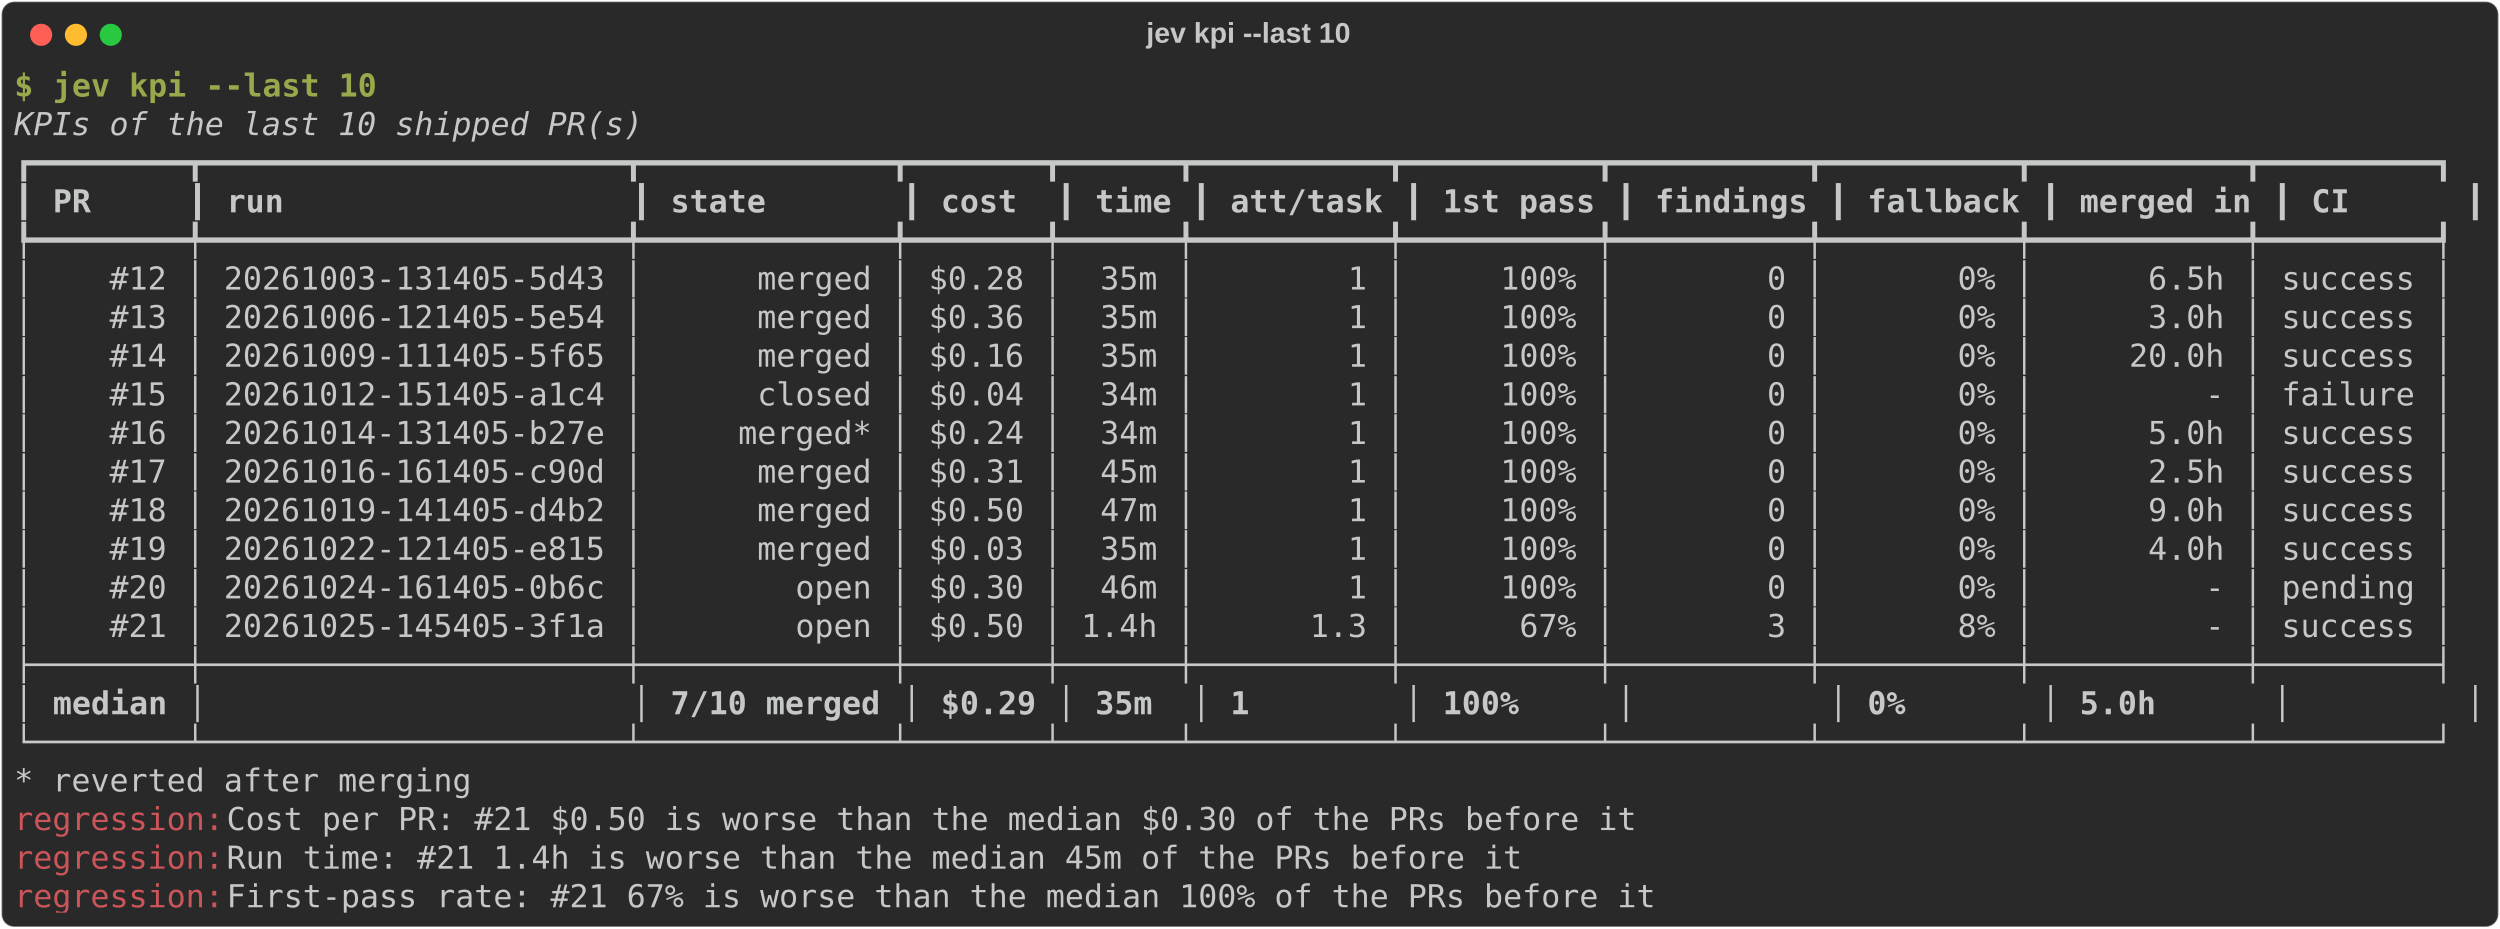
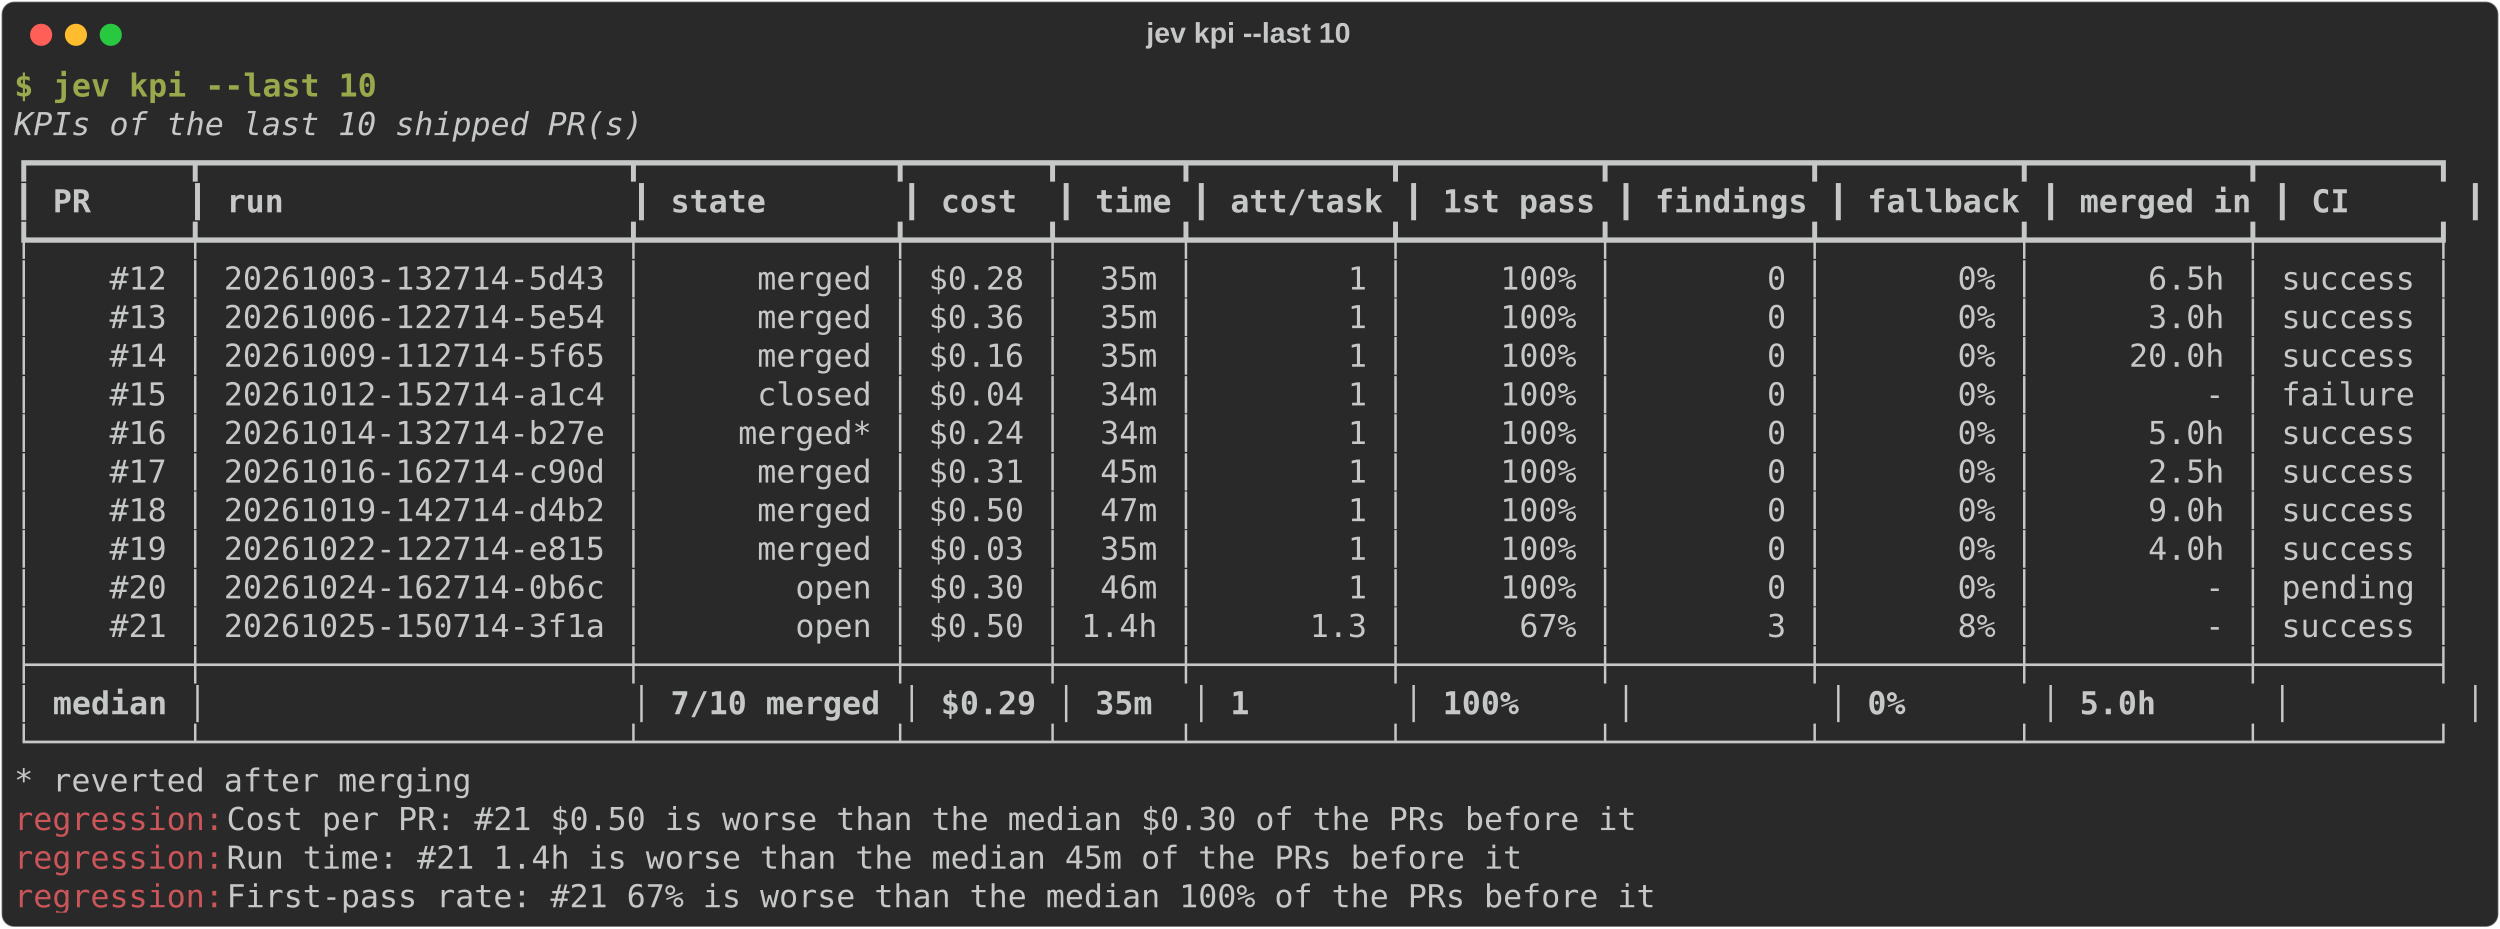
<svg xmlns="http://www.w3.org/2000/svg" class="rich-terminal" viewBox="0 0 1580 586.8">
  <style>

    @font-face {
        font-family: "Fira Code";
        src: local("FiraCode-Regular"),
                url("https://cdnjs.cloudflare.com/ajax/libs/firacode/6.2.0/woff2/FiraCode-Regular.woff2") format("woff2"),
                url("https://cdnjs.cloudflare.com/ajax/libs/firacode/6.2.0/woff/FiraCode-Regular.woff") format("woff");
        font-style: normal;
        font-weight: 400;
    }
    @font-face {
        font-family: "Fira Code";
        src: local("FiraCode-Bold"),
                url("https://cdnjs.cloudflare.com/ajax/libs/firacode/6.2.0/woff2/FiraCode-Bold.woff2") format("woff2"),
                url("https://cdnjs.cloudflare.com/ajax/libs/firacode/6.2.0/woff/FiraCode-Bold.woff") format("woff");
        font-style: bold;
        font-weight: 700;
    }

-     .terminal-2713997504-matrix {
+     .terminal-2441957603-matrix {
        font-family: Fira Code, monospace;
        font-size: 20px;
        line-height: 24.4px;
        font-variant-east-asian: full-width;
    }

-     .terminal-2713997504-title {
+     .terminal-2441957603-title {
        font-size: 18px;
        font-weight: bold;
        font-family: arial;
    }

-     .terminal-2713997504-r1 { fill: #98a84b;font-weight: bold }
- .terminal-2713997504-r2 { fill: #c5c8c6 }
- .terminal-2713997504-r3 { fill: #c5c8c6;font-style: italic; }
- .terminal-2713997504-r4 { fill: #c5c8c6;font-weight: bold }
- .terminal-2713997504-r5 { fill: #cc555a }
+     .terminal-2441957603-r1 { fill: #98a84b;font-weight: bold }
+ .terminal-2441957603-r2 { fill: #c5c8c6 }
+ .terminal-2441957603-r3 { fill: #c5c8c6;font-style: italic; }
+ .terminal-2441957603-r4 { fill: #c5c8c6;font-weight: bold }
+ .terminal-2441957603-r5 { fill: #cc555a }
    </style>
  <defs>
-     <clipPath id="terminal-2713997504-clip-terminal">
+     <clipPath id="terminal-2441957603-clip-terminal">
      <rect x="0" y="0" width="1560.6" height="535.8" />
    </clipPath>
-     <clipPath id="terminal-2713997504-line-0">
+     <clipPath id="terminal-2441957603-line-0">
      <rect x="0" y="1.5" width="1561.6" height="24.65" />
    </clipPath>
-     <clipPath id="terminal-2713997504-line-1">
+     <clipPath id="terminal-2441957603-line-1">
      <rect x="0" y="25.9" width="1561.6" height="24.65" />
    </clipPath>
-     <clipPath id="terminal-2713997504-line-2">
+     <clipPath id="terminal-2441957603-line-2">
      <rect x="0" y="50.3" width="1561.6" height="24.65" />
    </clipPath>
-     <clipPath id="terminal-2713997504-line-3">
+     <clipPath id="terminal-2441957603-line-3">
      <rect x="0" y="74.7" width="1561.6" height="24.65" />
    </clipPath>
-     <clipPath id="terminal-2713997504-line-4">
+     <clipPath id="terminal-2441957603-line-4">
      <rect x="0" y="99.1" width="1561.6" height="24.65" />
    </clipPath>
-     <clipPath id="terminal-2713997504-line-5">
+     <clipPath id="terminal-2441957603-line-5">
      <rect x="0" y="123.5" width="1561.6" height="24.65" />
    </clipPath>
-     <clipPath id="terminal-2713997504-line-6">
+     <clipPath id="terminal-2441957603-line-6">
      <rect x="0" y="147.9" width="1561.6" height="24.65" />
    </clipPath>
-     <clipPath id="terminal-2713997504-line-7">
+     <clipPath id="terminal-2441957603-line-7">
      <rect x="0" y="172.3" width="1561.6" height="24.65" />
    </clipPath>
-     <clipPath id="terminal-2713997504-line-8">
+     <clipPath id="terminal-2441957603-line-8">
      <rect x="0" y="196.7" width="1561.6" height="24.65" />
    </clipPath>
-     <clipPath id="terminal-2713997504-line-9">
+     <clipPath id="terminal-2441957603-line-9">
      <rect x="0" y="221.1" width="1561.6" height="24.65" />
    </clipPath>
-     <clipPath id="terminal-2713997504-line-10">
+     <clipPath id="terminal-2441957603-line-10">
      <rect x="0" y="245.5" width="1561.6" height="24.65" />
    </clipPath>
-     <clipPath id="terminal-2713997504-line-11">
+     <clipPath id="terminal-2441957603-line-11">
      <rect x="0" y="269.9" width="1561.6" height="24.65" />
    </clipPath>
-     <clipPath id="terminal-2713997504-line-12">
+     <clipPath id="terminal-2441957603-line-12">
      <rect x="0" y="294.3" width="1561.6" height="24.65" />
    </clipPath>
-     <clipPath id="terminal-2713997504-line-13">
+     <clipPath id="terminal-2441957603-line-13">
      <rect x="0" y="318.7" width="1561.6" height="24.65" />
    </clipPath>
-     <clipPath id="terminal-2713997504-line-14">
+     <clipPath id="terminal-2441957603-line-14">
      <rect x="0" y="343.1" width="1561.6" height="24.65" />
    </clipPath>
-     <clipPath id="terminal-2713997504-line-15">
+     <clipPath id="terminal-2441957603-line-15">
      <rect x="0" y="367.5" width="1561.6" height="24.65" />
    </clipPath>
-     <clipPath id="terminal-2713997504-line-16">
+     <clipPath id="terminal-2441957603-line-16">
      <rect x="0" y="391.9" width="1561.6" height="24.65" />
    </clipPath>
-     <clipPath id="terminal-2713997504-line-17">
+     <clipPath id="terminal-2441957603-line-17">
      <rect x="0" y="416.3" width="1561.6" height="24.65" />
    </clipPath>
-     <clipPath id="terminal-2713997504-line-18">
+     <clipPath id="terminal-2441957603-line-18">
      <rect x="0" y="440.7" width="1561.6" height="24.65" />
    </clipPath>
-     <clipPath id="terminal-2713997504-line-19">
+     <clipPath id="terminal-2441957603-line-19">
      <rect x="0" y="465.1" width="1561.6" height="24.65" />
    </clipPath>
-     <clipPath id="terminal-2713997504-line-20">
+     <clipPath id="terminal-2441957603-line-20">
      <rect x="0" y="489.5" width="1561.6" height="24.65" />
    </clipPath>
  </defs>
  <rect fill="#292929" stroke="rgba(255,255,255,0.35)" stroke-width="1" x="1" y="1" width="1578" height="584.8" rx="8" />
-   <text class="terminal-2713997504-title" fill="#c5c8c6" text-anchor="middle" x="789" y="27">jev kpi --last 10</text>
+   <text class="terminal-2441957603-title" fill="#c5c8c6" text-anchor="middle" x="789" y="27">jev kpi --last 10</text>
  <g transform="translate(26,22)">
    <circle cx="0" cy="0" r="7" fill="#ff5f57" />
    <circle cx="22" cy="0" r="7" fill="#febc2e" />
    <circle cx="44" cy="0" r="7" fill="#28c840" />
  </g>
-   <g transform="translate(9, 41)" clip-path="url(#terminal-2713997504-clip-terminal)">
-     <g class="terminal-2713997504-matrix">
-       <text class="terminal-2713997504-r1" x="0" y="20" textLength="24.4" clip-path="url(#terminal-2713997504-line-0)">$ </text>
-       <text class="terminal-2713997504-r1" x="24.4" y="20" textLength="207.4" clip-path="url(#terminal-2713997504-line-0)">jev kpi --last 10</text>
-       <text class="terminal-2713997504-r2" x="1561.6" y="20" textLength="12.2" clip-path="url(#terminal-2713997504-line-0)">
- </text>
-       <text class="terminal-2713997504-r3" x="0" y="44.4" textLength="1561.6" clip-path="url(#terminal-2713997504-line-1)">                                               KPIs of the last 10 shipped PR(s)                                                </text>
-       <text class="terminal-2713997504-r2" x="1561.6" y="44.4" textLength="12.2" clip-path="url(#terminal-2713997504-line-1)">
- </text>
-       <text class="terminal-2713997504-r2" x="0" y="68.8" textLength="1561.6" clip-path="url(#terminal-2713997504-line-2)">┏━━━━━━━━┳━━━━━━━━━━━━━━━━━━━━━━┳━━━━━━━━━━━━━┳━━━━━━━┳━━━━━━┳━━━━━━━━━━┳━━━━━━━━━━┳━━━━━━━━━━┳━━━━━━━━━━┳━━━━━━━━━━━┳━━━━━━━━━┓</text>
-       <text class="terminal-2713997504-r2" x="1561.6" y="68.8" textLength="12.2" clip-path="url(#terminal-2713997504-line-2)">
- </text>
-       <text class="terminal-2713997504-r2" x="0" y="93.2" textLength="12.2" clip-path="url(#terminal-2713997504-line-3)">┃</text>
-       <text class="terminal-2713997504-r4" x="24.4" y="93.2" textLength="73.2" clip-path="url(#terminal-2713997504-line-3)">    PR</text>
-       <text class="terminal-2713997504-r2" x="109.8" y="93.2" textLength="12.2" clip-path="url(#terminal-2713997504-line-3)">┃</text>
-       <text class="terminal-2713997504-r4" x="134.2" y="93.2" textLength="244" clip-path="url(#terminal-2713997504-line-3)">run                 </text>
-       <text class="terminal-2713997504-r2" x="390.4" y="93.2" textLength="12.2" clip-path="url(#terminal-2713997504-line-3)">┃</text>
-       <text class="terminal-2713997504-r4" x="414.8" y="93.2" textLength="134.2" clip-path="url(#terminal-2713997504-line-3)">      state</text>
-       <text class="terminal-2713997504-r2" x="561.2" y="93.2" textLength="12.2" clip-path="url(#terminal-2713997504-line-3)">┃</text>
-       <text class="terminal-2713997504-r4" x="585.6" y="93.2" textLength="61" clip-path="url(#terminal-2713997504-line-3)"> cost</text>
-       <text class="terminal-2713997504-r2" x="658.8" y="93.2" textLength="12.2" clip-path="url(#terminal-2713997504-line-3)">┃</text>
-       <text class="terminal-2713997504-r4" x="683.2" y="93.2" textLength="48.8" clip-path="url(#terminal-2713997504-line-3)">time</text>
-       <text class="terminal-2713997504-r2" x="744.2" y="93.2" textLength="12.2" clip-path="url(#terminal-2713997504-line-3)">┃</text>
-       <text class="terminal-2713997504-r4" x="768.6" y="93.2" textLength="97.6" clip-path="url(#terminal-2713997504-line-3)">att/task</text>
-       <text class="terminal-2713997504-r2" x="878.4" y="93.2" textLength="12.2" clip-path="url(#terminal-2713997504-line-3)">┃</text>
-       <text class="terminal-2713997504-r4" x="902.8" y="93.2" textLength="97.6" clip-path="url(#terminal-2713997504-line-3)">1st pass</text>
-       <text class="terminal-2713997504-r2" x="1012.6" y="93.2" textLength="12.2" clip-path="url(#terminal-2713997504-line-3)">┃</text>
-       <text class="terminal-2713997504-r4" x="1037" y="93.2" textLength="97.6" clip-path="url(#terminal-2713997504-line-3)">findings</text>
-       <text class="terminal-2713997504-r2" x="1146.8" y="93.2" textLength="12.2" clip-path="url(#terminal-2713997504-line-3)">┃</text>
-       <text class="terminal-2713997504-r4" x="1171.2" y="93.2" textLength="97.6" clip-path="url(#terminal-2713997504-line-3)">fallback</text>
-       <text class="terminal-2713997504-r2" x="1281" y="93.2" textLength="12.2" clip-path="url(#terminal-2713997504-line-3)">┃</text>
-       <text class="terminal-2713997504-r4" x="1305.4" y="93.2" textLength="109.8" clip-path="url(#terminal-2713997504-line-3)">merged in</text>
-       <text class="terminal-2713997504-r2" x="1427.4" y="93.2" textLength="12.2" clip-path="url(#terminal-2713997504-line-3)">┃</text>
-       <text class="terminal-2713997504-r4" x="1451.8" y="93.2" textLength="85.4" clip-path="url(#terminal-2713997504-line-3)">     CI</text>
-       <text class="terminal-2713997504-r2" x="1549.4" y="93.2" textLength="12.2" clip-path="url(#terminal-2713997504-line-3)">┃</text>
-       <text class="terminal-2713997504-r2" x="1561.6" y="93.2" textLength="12.2" clip-path="url(#terminal-2713997504-line-3)">
- </text>
-       <text class="terminal-2713997504-r2" x="0" y="117.6" textLength="1561.6" clip-path="url(#terminal-2713997504-line-4)">┡━━━━━━━━╇━━━━━━━━━━━━━━━━━━━━━━╇━━━━━━━━━━━━━╇━━━━━━━╇━━━━━━╇━━━━━━━━━━╇━━━━━━━━━━╇━━━━━━━━━━╇━━━━━━━━━━╇━━━━━━━━━━━╇━━━━━━━━━┩</text>
-       <text class="terminal-2713997504-r2" x="1561.6" y="117.6" textLength="12.2" clip-path="url(#terminal-2713997504-line-4)">
- </text>
-       <text class="terminal-2713997504-r2" x="0" y="142" textLength="1561.6" clip-path="url(#terminal-2713997504-line-5)">│    #12 │ 20261003-131405-5d43 │      merged │ $0.28 │  35m │        1 │     100% │        0 │       0% │      6.5h │ success │</text>
-       <text class="terminal-2713997504-r2" x="1561.6" y="142" textLength="12.2" clip-path="url(#terminal-2713997504-line-5)">
- </text>
-       <text class="terminal-2713997504-r2" x="0" y="166.4" textLength="1561.6" clip-path="url(#terminal-2713997504-line-6)">│    #13 │ 20261006-121405-5e54 │      merged │ $0.36 │  35m │        1 │     100% │        0 │       0% │      3.0h │ success │</text>
-       <text class="terminal-2713997504-r2" x="1561.6" y="166.4" textLength="12.2" clip-path="url(#terminal-2713997504-line-6)">
- </text>
-       <text class="terminal-2713997504-r2" x="0" y="190.8" textLength="1561.6" clip-path="url(#terminal-2713997504-line-7)">│    #14 │ 20261009-111405-5f65 │      merged │ $0.16 │  35m │        1 │     100% │        0 │       0% │     20.0h │ success │</text>
-       <text class="terminal-2713997504-r2" x="1561.6" y="190.8" textLength="12.2" clip-path="url(#terminal-2713997504-line-7)">
- </text>
-       <text class="terminal-2713997504-r2" x="0" y="215.2" textLength="1561.6" clip-path="url(#terminal-2713997504-line-8)">│    #15 │ 20261012-151405-a1c4 │      closed │ $0.04 │  34m │        1 │     100% │        0 │       0% │         - │ failure │</text>
-       <text class="terminal-2713997504-r2" x="1561.6" y="215.2" textLength="12.2" clip-path="url(#terminal-2713997504-line-8)">
- </text>
-       <text class="terminal-2713997504-r2" x="0" y="239.6" textLength="1561.6" clip-path="url(#terminal-2713997504-line-9)">│    #16 │ 20261014-131405-b27e │     merged* │ $0.24 │  34m │        1 │     100% │        0 │       0% │      5.0h │ success │</text>
-       <text class="terminal-2713997504-r2" x="1561.6" y="239.6" textLength="12.2" clip-path="url(#terminal-2713997504-line-9)">
- </text>
-       <text class="terminal-2713997504-r2" x="0" y="264" textLength="1561.6" clip-path="url(#terminal-2713997504-line-10)">│    #17 │ 20261016-161405-c90d │      merged │ $0.31 │  45m │        1 │     100% │        0 │       0% │      2.5h │ success │</text>
-       <text class="terminal-2713997504-r2" x="1561.6" y="264" textLength="12.2" clip-path="url(#terminal-2713997504-line-10)">
- </text>
-       <text class="terminal-2713997504-r2" x="0" y="288.4" textLength="1561.6" clip-path="url(#terminal-2713997504-line-11)">│    #18 │ 20261019-141405-d4b2 │      merged │ $0.50 │  47m │        1 │     100% │        0 │       0% │      9.0h │ success │</text>
-       <text class="terminal-2713997504-r2" x="1561.6" y="288.4" textLength="12.2" clip-path="url(#terminal-2713997504-line-11)">
- </text>
-       <text class="terminal-2713997504-r2" x="0" y="312.8" textLength="1561.6" clip-path="url(#terminal-2713997504-line-12)">│    #19 │ 20261022-121405-e815 │      merged │ $0.03 │  35m │        1 │     100% │        0 │       0% │      4.0h │ success │</text>
-       <text class="terminal-2713997504-r2" x="1561.6" y="312.8" textLength="12.2" clip-path="url(#terminal-2713997504-line-12)">
- </text>
-       <text class="terminal-2713997504-r2" x="0" y="337.2" textLength="1561.6" clip-path="url(#terminal-2713997504-line-13)">│    #20 │ 20261024-161405-0b6c │        open │ $0.30 │  46m │        1 │     100% │        0 │       0% │         - │ pending │</text>
-       <text class="terminal-2713997504-r2" x="1561.6" y="337.2" textLength="12.2" clip-path="url(#terminal-2713997504-line-13)">
- </text>
-       <text class="terminal-2713997504-r2" x="0" y="361.6" textLength="1561.6" clip-path="url(#terminal-2713997504-line-14)">│    #21 │ 20261025-145405-3f1a │        open │ $0.50 │ 1.4h │      1.3 │      67% │        3 │       8% │         - │ success │</text>
-       <text class="terminal-2713997504-r2" x="1561.6" y="361.6" textLength="12.2" clip-path="url(#terminal-2713997504-line-14)">
- </text>
-       <text class="terminal-2713997504-r2" x="0" y="386" textLength="1561.6" clip-path="url(#terminal-2713997504-line-15)">├────────┼──────────────────────┼─────────────┼───────┼──────┼──────────┼──────────┼──────────┼──────────┼───────────┼─────────┤</text>
-       <text class="terminal-2713997504-r2" x="1561.6" y="386" textLength="12.2" clip-path="url(#terminal-2713997504-line-15)">
- </text>
-       <text class="terminal-2713997504-r2" x="0" y="410.4" textLength="12.2" clip-path="url(#terminal-2713997504-line-16)">│</text>
-       <text class="terminal-2713997504-r4" x="24.4" y="410.4" textLength="73.2" clip-path="url(#terminal-2713997504-line-16)">median</text>
-       <text class="terminal-2713997504-r2" x="109.8" y="410.4" textLength="12.2" clip-path="url(#terminal-2713997504-line-16)">│</text>
-       <text class="terminal-2713997504-r2" x="390.4" y="410.4" textLength="12.2" clip-path="url(#terminal-2713997504-line-16)">│</text>
-       <text class="terminal-2713997504-r4" x="414.8" y="410.4" textLength="134.2" clip-path="url(#terminal-2713997504-line-16)">7/10 merged</text>
-       <text class="terminal-2713997504-r2" x="561.2" y="410.4" textLength="12.2" clip-path="url(#terminal-2713997504-line-16)">│</text>
-       <text class="terminal-2713997504-r4" x="585.6" y="410.4" textLength="61" clip-path="url(#terminal-2713997504-line-16)">$0.29</text>
-       <text class="terminal-2713997504-r2" x="658.8" y="410.4" textLength="12.2" clip-path="url(#terminal-2713997504-line-16)">│</text>
-       <text class="terminal-2713997504-r4" x="683.2" y="410.4" textLength="48.8" clip-path="url(#terminal-2713997504-line-16)"> 35m</text>
-       <text class="terminal-2713997504-r2" x="744.2" y="410.4" textLength="12.2" clip-path="url(#terminal-2713997504-line-16)">│</text>
-       <text class="terminal-2713997504-r4" x="768.6" y="410.4" textLength="97.6" clip-path="url(#terminal-2713997504-line-16)">       1</text>
-       <text class="terminal-2713997504-r2" x="878.4" y="410.4" textLength="12.2" clip-path="url(#terminal-2713997504-line-16)">│</text>
-       <text class="terminal-2713997504-r4" x="902.8" y="410.4" textLength="97.6" clip-path="url(#terminal-2713997504-line-16)">    100%</text>
-       <text class="terminal-2713997504-r2" x="1012.6" y="410.4" textLength="12.2" clip-path="url(#terminal-2713997504-line-16)">│</text>
-       <text class="terminal-2713997504-r2" x="1146.8" y="410.4" textLength="12.2" clip-path="url(#terminal-2713997504-line-16)">│</text>
-       <text class="terminal-2713997504-r4" x="1171.2" y="410.4" textLength="97.6" clip-path="url(#terminal-2713997504-line-16)">      0%</text>
-       <text class="terminal-2713997504-r2" x="1281" y="410.4" textLength="12.2" clip-path="url(#terminal-2713997504-line-16)">│</text>
-       <text class="terminal-2713997504-r4" x="1305.4" y="410.4" textLength="109.8" clip-path="url(#terminal-2713997504-line-16)">     5.0h</text>
-       <text class="terminal-2713997504-r2" x="1427.4" y="410.4" textLength="12.2" clip-path="url(#terminal-2713997504-line-16)">│</text>
-       <text class="terminal-2713997504-r2" x="1549.4" y="410.4" textLength="12.2" clip-path="url(#terminal-2713997504-line-16)">│</text>
-       <text class="terminal-2713997504-r2" x="1561.6" y="410.4" textLength="12.2" clip-path="url(#terminal-2713997504-line-16)">
- </text>
-       <text class="terminal-2713997504-r2" x="0" y="434.8" textLength="1561.6" clip-path="url(#terminal-2713997504-line-17)">└────────┴──────────────────────┴─────────────┴───────┴──────┴──────────┴──────────┴──────────┴──────────┴───────────┴─────────┘</text>
-       <text class="terminal-2713997504-r2" x="1561.6" y="434.8" textLength="12.2" clip-path="url(#terminal-2713997504-line-17)">
- </text>
-       <text class="terminal-2713997504-r2" x="0" y="459.2" textLength="292.8" clip-path="url(#terminal-2713997504-line-18)">* reverted after merging</text>
-       <text class="terminal-2713997504-r2" x="1561.6" y="459.2" textLength="12.2" clip-path="url(#terminal-2713997504-line-18)">
- </text>
-       <text class="terminal-2713997504-r5" x="0" y="483.6" textLength="134.2" clip-path="url(#terminal-2713997504-line-19)">regression:</text>
-       <text class="terminal-2713997504-r2" x="134.2" y="483.6" textLength="915" clip-path="url(#terminal-2713997504-line-19)"> Cost per PR: #21 $0.50 is worse than the median $0.30 of the PRs before it</text>
-       <text class="terminal-2713997504-r2" x="1561.6" y="483.6" textLength="12.2" clip-path="url(#terminal-2713997504-line-19)">
- </text>
-       <text class="terminal-2713997504-r5" x="0" y="508" textLength="134.2" clip-path="url(#terminal-2713997504-line-20)">regression:</text>
-       <text class="terminal-2713997504-r2" x="134.2" y="508" textLength="841.8" clip-path="url(#terminal-2713997504-line-20)"> Run time: #21 1.4h is worse than the median 45m of the PRs before it</text>
-       <text class="terminal-2713997504-r2" x="1561.6" y="508" textLength="12.2" clip-path="url(#terminal-2713997504-line-20)">
- </text>
-       <text class="terminal-2713997504-r5" x="0" y="532.4" textLength="134.2" clip-path="url(#terminal-2713997504-line-21)">regression:</text>
-       <text class="terminal-2713997504-r2" x="134.2" y="532.4" textLength="927.2" clip-path="url(#terminal-2713997504-line-21)"> First-pass rate: #21 67% is worse than the median 100% of the PRs before it</text>
-       <text class="terminal-2713997504-r2" x="1561.6" y="532.4" textLength="12.2" clip-path="url(#terminal-2713997504-line-21)">
+   <g transform="translate(9, 41)" clip-path="url(#terminal-2441957603-clip-terminal)">
+     <g class="terminal-2441957603-matrix">
+       <text class="terminal-2441957603-r1" x="0" y="20" textLength="24.4" clip-path="url(#terminal-2441957603-line-0)">$ </text>
+       <text class="terminal-2441957603-r1" x="24.4" y="20" textLength="207.4" clip-path="url(#terminal-2441957603-line-0)">jev kpi --last 10</text>
+       <text class="terminal-2441957603-r2" x="1561.6" y="20" textLength="12.2" clip-path="url(#terminal-2441957603-line-0)">
+ </text>
+       <text class="terminal-2441957603-r3" x="0" y="44.4" textLength="1561.6" clip-path="url(#terminal-2441957603-line-1)">                                               KPIs of the last 10 shipped PR(s)                                                </text>
+       <text class="terminal-2441957603-r2" x="1561.6" y="44.4" textLength="12.2" clip-path="url(#terminal-2441957603-line-1)">
+ </text>
+       <text class="terminal-2441957603-r2" x="0" y="68.8" textLength="1561.6" clip-path="url(#terminal-2441957603-line-2)">┏━━━━━━━━┳━━━━━━━━━━━━━━━━━━━━━━┳━━━━━━━━━━━━━┳━━━━━━━┳━━━━━━┳━━━━━━━━━━┳━━━━━━━━━━┳━━━━━━━━━━┳━━━━━━━━━━┳━━━━━━━━━━━┳━━━━━━━━━┓</text>
+       <text class="terminal-2441957603-r2" x="1561.6" y="68.8" textLength="12.2" clip-path="url(#terminal-2441957603-line-2)">
+ </text>
+       <text class="terminal-2441957603-r2" x="0" y="93.2" textLength="12.2" clip-path="url(#terminal-2441957603-line-3)">┃</text>
+       <text class="terminal-2441957603-r4" x="24.4" y="93.2" textLength="73.2" clip-path="url(#terminal-2441957603-line-3)">    PR</text>
+       <text class="terminal-2441957603-r2" x="109.8" y="93.2" textLength="12.2" clip-path="url(#terminal-2441957603-line-3)">┃</text>
+       <text class="terminal-2441957603-r4" x="134.2" y="93.2" textLength="244" clip-path="url(#terminal-2441957603-line-3)">run                 </text>
+       <text class="terminal-2441957603-r2" x="390.4" y="93.2" textLength="12.2" clip-path="url(#terminal-2441957603-line-3)">┃</text>
+       <text class="terminal-2441957603-r4" x="414.8" y="93.2" textLength="134.2" clip-path="url(#terminal-2441957603-line-3)">      state</text>
+       <text class="terminal-2441957603-r2" x="561.2" y="93.2" textLength="12.2" clip-path="url(#terminal-2441957603-line-3)">┃</text>
+       <text class="terminal-2441957603-r4" x="585.6" y="93.2" textLength="61" clip-path="url(#terminal-2441957603-line-3)"> cost</text>
+       <text class="terminal-2441957603-r2" x="658.8" y="93.2" textLength="12.2" clip-path="url(#terminal-2441957603-line-3)">┃</text>
+       <text class="terminal-2441957603-r4" x="683.2" y="93.2" textLength="48.8" clip-path="url(#terminal-2441957603-line-3)">time</text>
+       <text class="terminal-2441957603-r2" x="744.2" y="93.2" textLength="12.2" clip-path="url(#terminal-2441957603-line-3)">┃</text>
+       <text class="terminal-2441957603-r4" x="768.6" y="93.2" textLength="97.6" clip-path="url(#terminal-2441957603-line-3)">att/task</text>
+       <text class="terminal-2441957603-r2" x="878.4" y="93.2" textLength="12.2" clip-path="url(#terminal-2441957603-line-3)">┃</text>
+       <text class="terminal-2441957603-r4" x="902.8" y="93.2" textLength="97.6" clip-path="url(#terminal-2441957603-line-3)">1st pass</text>
+       <text class="terminal-2441957603-r2" x="1012.6" y="93.2" textLength="12.2" clip-path="url(#terminal-2441957603-line-3)">┃</text>
+       <text class="terminal-2441957603-r4" x="1037" y="93.2" textLength="97.6" clip-path="url(#terminal-2441957603-line-3)">findings</text>
+       <text class="terminal-2441957603-r2" x="1146.8" y="93.2" textLength="12.2" clip-path="url(#terminal-2441957603-line-3)">┃</text>
+       <text class="terminal-2441957603-r4" x="1171.2" y="93.2" textLength="97.6" clip-path="url(#terminal-2441957603-line-3)">fallback</text>
+       <text class="terminal-2441957603-r2" x="1281" y="93.2" textLength="12.2" clip-path="url(#terminal-2441957603-line-3)">┃</text>
+       <text class="terminal-2441957603-r4" x="1305.4" y="93.2" textLength="109.8" clip-path="url(#terminal-2441957603-line-3)">merged in</text>
+       <text class="terminal-2441957603-r2" x="1427.4" y="93.2" textLength="12.2" clip-path="url(#terminal-2441957603-line-3)">┃</text>
+       <text class="terminal-2441957603-r4" x="1451.8" y="93.2" textLength="85.4" clip-path="url(#terminal-2441957603-line-3)">     CI</text>
+       <text class="terminal-2441957603-r2" x="1549.4" y="93.2" textLength="12.2" clip-path="url(#terminal-2441957603-line-3)">┃</text>
+       <text class="terminal-2441957603-r2" x="1561.6" y="93.2" textLength="12.2" clip-path="url(#terminal-2441957603-line-3)">
+ </text>
+       <text class="terminal-2441957603-r2" x="0" y="117.6" textLength="1561.6" clip-path="url(#terminal-2441957603-line-4)">┡━━━━━━━━╇━━━━━━━━━━━━━━━━━━━━━━╇━━━━━━━━━━━━━╇━━━━━━━╇━━━━━━╇━━━━━━━━━━╇━━━━━━━━━━╇━━━━━━━━━━╇━━━━━━━━━━╇━━━━━━━━━━━╇━━━━━━━━━┩</text>
+       <text class="terminal-2441957603-r2" x="1561.6" y="117.6" textLength="12.2" clip-path="url(#terminal-2441957603-line-4)">
+ </text>
+       <text class="terminal-2441957603-r2" x="0" y="142" textLength="1561.6" clip-path="url(#terminal-2441957603-line-5)">│    #12 │ 20261003-132714-5d43 │      merged │ $0.28 │  35m │        1 │     100% │        0 │       0% │      6.5h │ success │</text>
+       <text class="terminal-2441957603-r2" x="1561.6" y="142" textLength="12.2" clip-path="url(#terminal-2441957603-line-5)">
+ </text>
+       <text class="terminal-2441957603-r2" x="0" y="166.4" textLength="1561.6" clip-path="url(#terminal-2441957603-line-6)">│    #13 │ 20261006-122714-5e54 │      merged │ $0.36 │  35m │        1 │     100% │        0 │       0% │      3.0h │ success │</text>
+       <text class="terminal-2441957603-r2" x="1561.6" y="166.4" textLength="12.2" clip-path="url(#terminal-2441957603-line-6)">
+ </text>
+       <text class="terminal-2441957603-r2" x="0" y="190.8" textLength="1561.6" clip-path="url(#terminal-2441957603-line-7)">│    #14 │ 20261009-112714-5f65 │      merged │ $0.16 │  35m │        1 │     100% │        0 │       0% │     20.0h │ success │</text>
+       <text class="terminal-2441957603-r2" x="1561.6" y="190.8" textLength="12.2" clip-path="url(#terminal-2441957603-line-7)">
+ </text>
+       <text class="terminal-2441957603-r2" x="0" y="215.2" textLength="1561.6" clip-path="url(#terminal-2441957603-line-8)">│    #15 │ 20261012-152714-a1c4 │      closed │ $0.04 │  34m │        1 │     100% │        0 │       0% │         - │ failure │</text>
+       <text class="terminal-2441957603-r2" x="1561.6" y="215.2" textLength="12.2" clip-path="url(#terminal-2441957603-line-8)">
+ </text>
+       <text class="terminal-2441957603-r2" x="0" y="239.6" textLength="1561.6" clip-path="url(#terminal-2441957603-line-9)">│    #16 │ 20261014-132714-b27e │     merged* │ $0.24 │  34m │        1 │     100% │        0 │       0% │      5.0h │ success │</text>
+       <text class="terminal-2441957603-r2" x="1561.6" y="239.6" textLength="12.2" clip-path="url(#terminal-2441957603-line-9)">
+ </text>
+       <text class="terminal-2441957603-r2" x="0" y="264" textLength="1561.6" clip-path="url(#terminal-2441957603-line-10)">│    #17 │ 20261016-162714-c90d │      merged │ $0.31 │  45m │        1 │     100% │        0 │       0% │      2.5h │ success │</text>
+       <text class="terminal-2441957603-r2" x="1561.6" y="264" textLength="12.2" clip-path="url(#terminal-2441957603-line-10)">
+ </text>
+       <text class="terminal-2441957603-r2" x="0" y="288.4" textLength="1561.6" clip-path="url(#terminal-2441957603-line-11)">│    #18 │ 20261019-142714-d4b2 │      merged │ $0.50 │  47m │        1 │     100% │        0 │       0% │      9.0h │ success │</text>
+       <text class="terminal-2441957603-r2" x="1561.6" y="288.4" textLength="12.2" clip-path="url(#terminal-2441957603-line-11)">
+ </text>
+       <text class="terminal-2441957603-r2" x="0" y="312.8" textLength="1561.6" clip-path="url(#terminal-2441957603-line-12)">│    #19 │ 20261022-122714-e815 │      merged │ $0.03 │  35m │        1 │     100% │        0 │       0% │      4.0h │ success │</text>
+       <text class="terminal-2441957603-r2" x="1561.6" y="312.8" textLength="12.2" clip-path="url(#terminal-2441957603-line-12)">
+ </text>
+       <text class="terminal-2441957603-r2" x="0" y="337.2" textLength="1561.6" clip-path="url(#terminal-2441957603-line-13)">│    #20 │ 20261024-162714-0b6c │        open │ $0.30 │  46m │        1 │     100% │        0 │       0% │         - │ pending │</text>
+       <text class="terminal-2441957603-r2" x="1561.6" y="337.2" textLength="12.2" clip-path="url(#terminal-2441957603-line-13)">
+ </text>
+       <text class="terminal-2441957603-r2" x="0" y="361.6" textLength="1561.6" clip-path="url(#terminal-2441957603-line-14)">│    #21 │ 20261025-150714-3f1a │        open │ $0.50 │ 1.4h │      1.3 │      67% │        3 │       8% │         - │ success │</text>
+       <text class="terminal-2441957603-r2" x="1561.6" y="361.6" textLength="12.2" clip-path="url(#terminal-2441957603-line-14)">
+ </text>
+       <text class="terminal-2441957603-r2" x="0" y="386" textLength="1561.6" clip-path="url(#terminal-2441957603-line-15)">├────────┼──────────────────────┼─────────────┼───────┼──────┼──────────┼──────────┼──────────┼──────────┼───────────┼─────────┤</text>
+       <text class="terminal-2441957603-r2" x="1561.6" y="386" textLength="12.2" clip-path="url(#terminal-2441957603-line-15)">
+ </text>
+       <text class="terminal-2441957603-r2" x="0" y="410.4" textLength="12.2" clip-path="url(#terminal-2441957603-line-16)">│</text>
+       <text class="terminal-2441957603-r4" x="24.4" y="410.4" textLength="73.2" clip-path="url(#terminal-2441957603-line-16)">median</text>
+       <text class="terminal-2441957603-r2" x="109.8" y="410.4" textLength="12.2" clip-path="url(#terminal-2441957603-line-16)">│</text>
+       <text class="terminal-2441957603-r2" x="390.4" y="410.4" textLength="12.2" clip-path="url(#terminal-2441957603-line-16)">│</text>
+       <text class="terminal-2441957603-r4" x="414.8" y="410.4" textLength="134.2" clip-path="url(#terminal-2441957603-line-16)">7/10 merged</text>
+       <text class="terminal-2441957603-r2" x="561.2" y="410.4" textLength="12.2" clip-path="url(#terminal-2441957603-line-16)">│</text>
+       <text class="terminal-2441957603-r4" x="585.6" y="410.4" textLength="61" clip-path="url(#terminal-2441957603-line-16)">$0.29</text>
+       <text class="terminal-2441957603-r2" x="658.8" y="410.4" textLength="12.2" clip-path="url(#terminal-2441957603-line-16)">│</text>
+       <text class="terminal-2441957603-r4" x="683.2" y="410.4" textLength="48.8" clip-path="url(#terminal-2441957603-line-16)"> 35m</text>
+       <text class="terminal-2441957603-r2" x="744.2" y="410.4" textLength="12.2" clip-path="url(#terminal-2441957603-line-16)">│</text>
+       <text class="terminal-2441957603-r4" x="768.6" y="410.4" textLength="97.6" clip-path="url(#terminal-2441957603-line-16)">       1</text>
+       <text class="terminal-2441957603-r2" x="878.4" y="410.4" textLength="12.2" clip-path="url(#terminal-2441957603-line-16)">│</text>
+       <text class="terminal-2441957603-r4" x="902.8" y="410.4" textLength="97.6" clip-path="url(#terminal-2441957603-line-16)">    100%</text>
+       <text class="terminal-2441957603-r2" x="1012.6" y="410.4" textLength="12.2" clip-path="url(#terminal-2441957603-line-16)">│</text>
+       <text class="terminal-2441957603-r2" x="1146.8" y="410.4" textLength="12.2" clip-path="url(#terminal-2441957603-line-16)">│</text>
+       <text class="terminal-2441957603-r4" x="1171.2" y="410.4" textLength="97.6" clip-path="url(#terminal-2441957603-line-16)">      0%</text>
+       <text class="terminal-2441957603-r2" x="1281" y="410.4" textLength="12.2" clip-path="url(#terminal-2441957603-line-16)">│</text>
+       <text class="terminal-2441957603-r4" x="1305.4" y="410.4" textLength="109.8" clip-path="url(#terminal-2441957603-line-16)">     5.0h</text>
+       <text class="terminal-2441957603-r2" x="1427.4" y="410.4" textLength="12.2" clip-path="url(#terminal-2441957603-line-16)">│</text>
+       <text class="terminal-2441957603-r2" x="1549.4" y="410.4" textLength="12.2" clip-path="url(#terminal-2441957603-line-16)">│</text>
+       <text class="terminal-2441957603-r2" x="1561.6" y="410.4" textLength="12.2" clip-path="url(#terminal-2441957603-line-16)">
+ </text>
+       <text class="terminal-2441957603-r2" x="0" y="434.8" textLength="1561.6" clip-path="url(#terminal-2441957603-line-17)">└────────┴──────────────────────┴─────────────┴───────┴──────┴──────────┴──────────┴──────────┴──────────┴───────────┴─────────┘</text>
+       <text class="terminal-2441957603-r2" x="1561.6" y="434.8" textLength="12.2" clip-path="url(#terminal-2441957603-line-17)">
+ </text>
+       <text class="terminal-2441957603-r2" x="0" y="459.2" textLength="292.8" clip-path="url(#terminal-2441957603-line-18)">* reverted after merging</text>
+       <text class="terminal-2441957603-r2" x="1561.6" y="459.2" textLength="12.2" clip-path="url(#terminal-2441957603-line-18)">
+ </text>
+       <text class="terminal-2441957603-r5" x="0" y="483.6" textLength="134.2" clip-path="url(#terminal-2441957603-line-19)">regression:</text>
+       <text class="terminal-2441957603-r2" x="134.2" y="483.6" textLength="915" clip-path="url(#terminal-2441957603-line-19)"> Cost per PR: #21 $0.50 is worse than the median $0.30 of the PRs before it</text>
+       <text class="terminal-2441957603-r2" x="1561.6" y="483.6" textLength="12.2" clip-path="url(#terminal-2441957603-line-19)">
+ </text>
+       <text class="terminal-2441957603-r5" x="0" y="508" textLength="134.2" clip-path="url(#terminal-2441957603-line-20)">regression:</text>
+       <text class="terminal-2441957603-r2" x="134.2" y="508" textLength="841.8" clip-path="url(#terminal-2441957603-line-20)"> Run time: #21 1.4h is worse than the median 45m of the PRs before it</text>
+       <text class="terminal-2441957603-r2" x="1561.6" y="508" textLength="12.2" clip-path="url(#terminal-2441957603-line-20)">
+ </text>
+       <text class="terminal-2441957603-r5" x="0" y="532.4" textLength="134.2" clip-path="url(#terminal-2441957603-line-21)">regression:</text>
+       <text class="terminal-2441957603-r2" x="134.2" y="532.4" textLength="927.2" clip-path="url(#terminal-2441957603-line-21)"> First-pass rate: #21 67% is worse than the median 100% of the PRs before it</text>
+       <text class="terminal-2441957603-r2" x="1561.6" y="532.4" textLength="12.2" clip-path="url(#terminal-2441957603-line-21)">
</text>
    </g>
  </g>
</svg>
